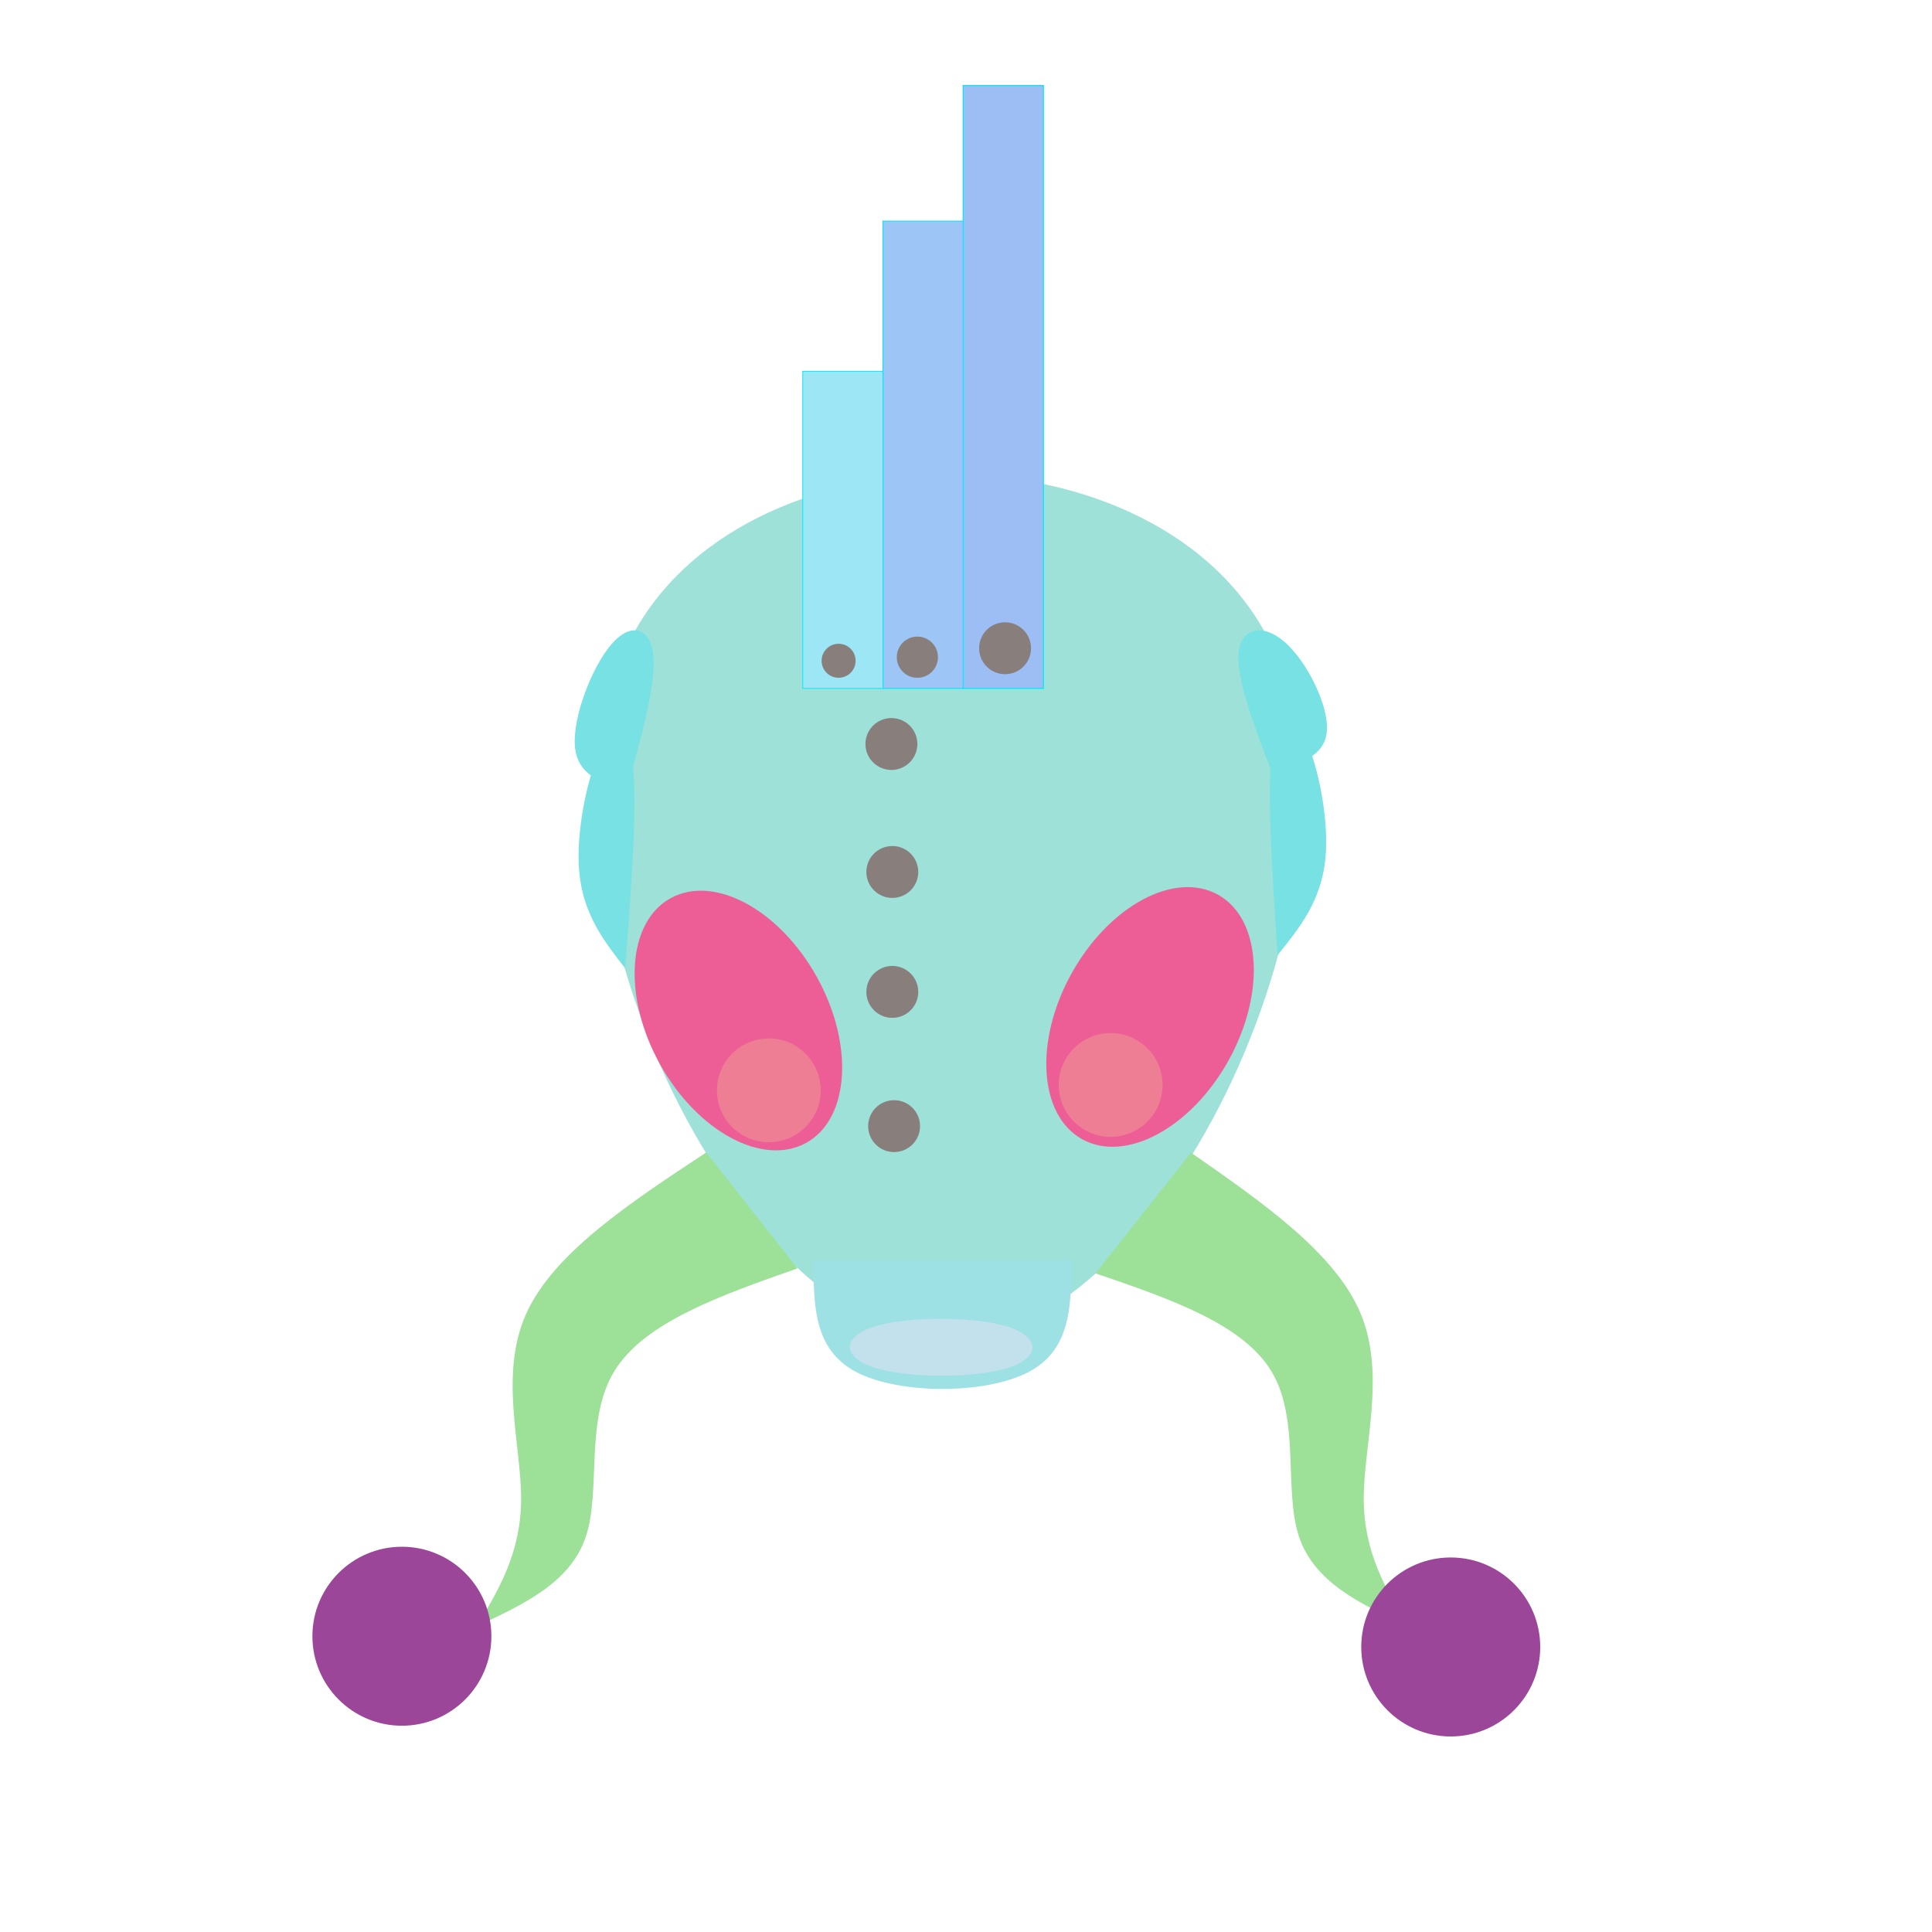
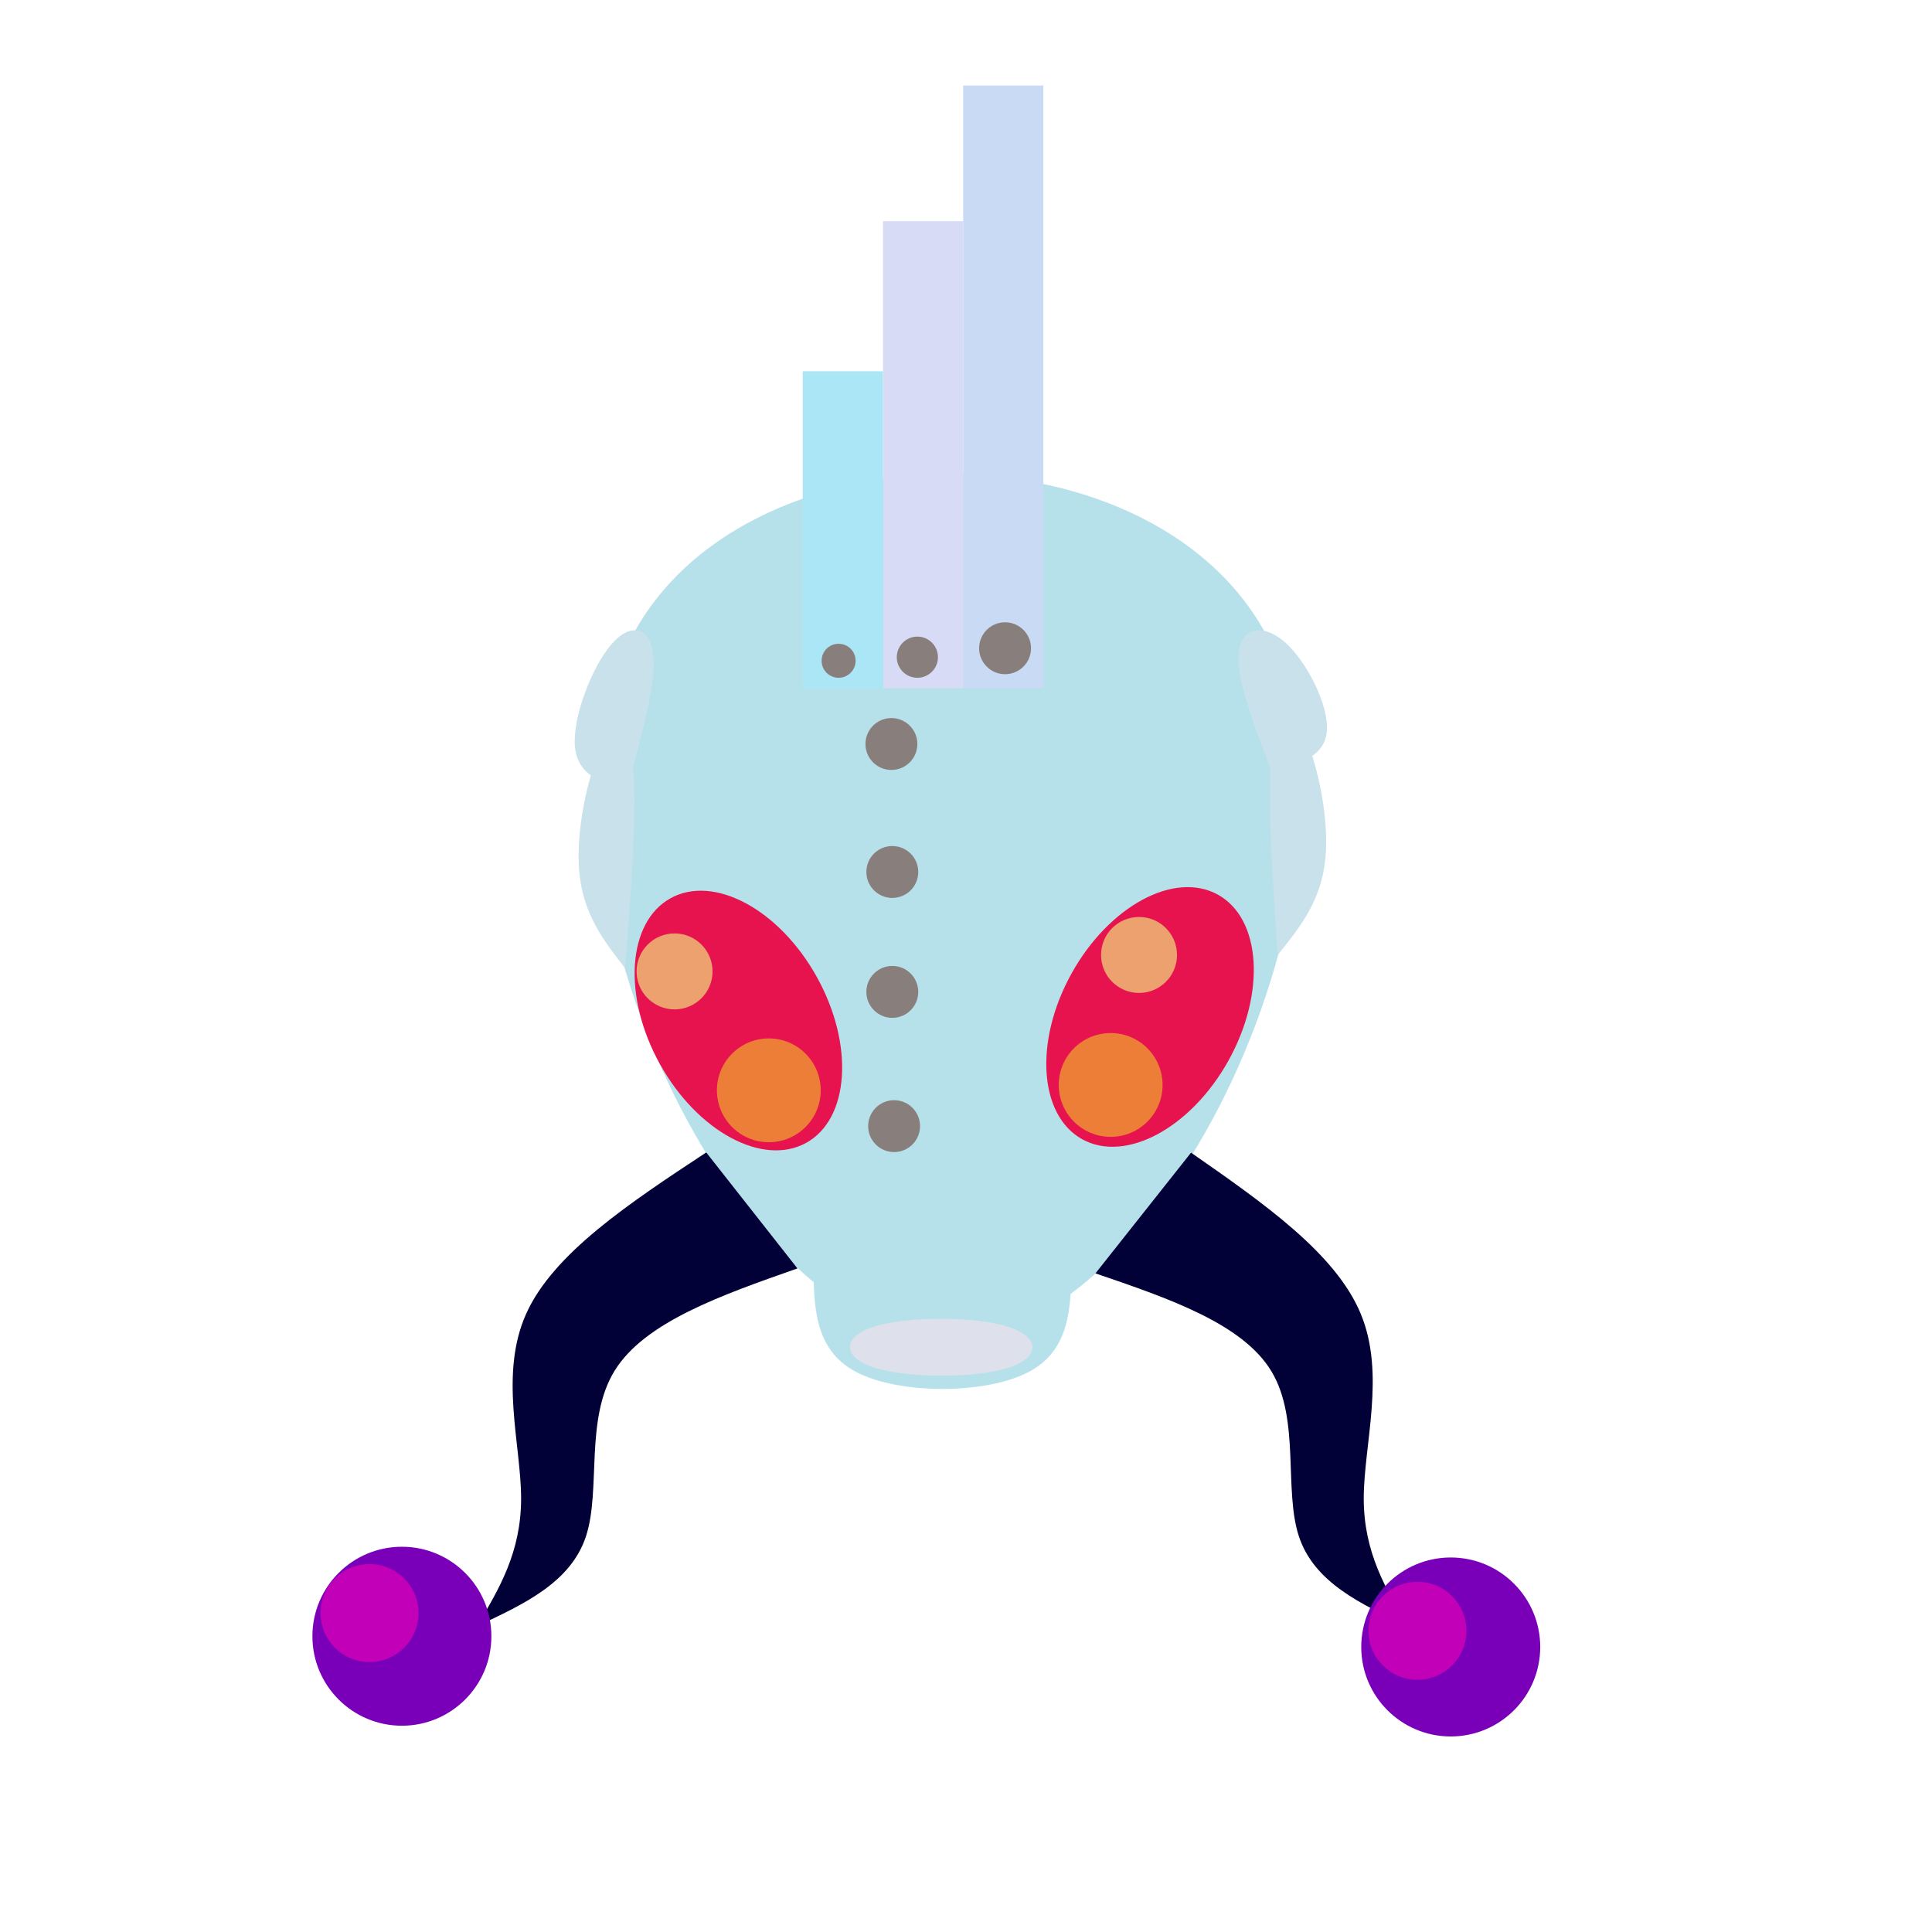
<svg xmlns="http://www.w3.org/2000/svg" width="204mm" height="204mm" viewBox="0 0 204 204" version="1.1" id="svg8">
  <defs id="defs2">
    </defs>
  <g id="layer1" transform="translate(0,-93)">
-     <path style="fill:#9de1d9;fill-opacity:1;stroke:#000000;stroke-width:0.265px;stroke-linecap:butt;stroke-linejoin:miter;stroke-opacity:0" d="m 134.38,161.366 c 11.371,24.357 -11.371,73.072 -34.114,73.072 -22.742,-1e-4 -45.485,-48.715 -34.114,-73.072 11.371,-24.357 56.856,-24.357 68.227,1e-4 z" id="path841" />
-     <rect style="fill:#9dbdf5;fill-opacity:1;stroke:#00e8ff;stroke-width:0.11;stroke-opacity:0.995" id="rect868" width="8.47" height="63.654" x="101.701" y="102.029" />
-     <rect style="fill:#9dc5f5;fill-opacity:1;stroke:#00e8ff;stroke-width:0.097;stroke-opacity:0.995" id="rect868-0" width="8.47" height="49.332" x="93.232" y="116.351" />
-     <rect style="fill:#9de6f5;fill-opacity:1;stroke:#00e8ff;stroke-width:0.08;stroke-opacity:0.995" id="rect868-0-8" width="8.47" height="33.482" x="84.762" y="132.201" />
-     <ellipse style="fill:#ed5e96;fill-opacity:1;stroke:none;stroke-width:0.212;stroke-opacity:0.995" id="path900" cx="-29.311" cy="213.362" rx="9.476" ry="14.767" transform="rotate(-29.04614)" />
-     <ellipse style="fill:#ed5e96;fill-opacity:1;stroke:none;stroke-width:0.212;stroke-opacity:0.995" id="path900-5" cx="-203.448" cy="116.22" rx="9.476" ry="14.767" transform="matrix(-0.874229,-0.4855137,-0.4855137,0.874229,0,0)" />
-     <path style="fill:#9de1e4;fill-opacity:1;stroke:none;stroke-width:0.229px;stroke-linecap:butt;stroke-linejoin:miter;stroke-opacity:1" d="m 85.903,226.082 c 0,0 27.214,0 27.214,0 0,4.722 0,9.444 -4.536,11.805 -4.536,2.361 -13.607,2.361 -18.143,-7e-5 -4.536,-2.361 -4.536,-7.083 -4.536,-11.805 z" id="path934" />
-     <path style="fill:#9de198;fill-opacity:1;stroke:none;stroke-width:0.239px;stroke-linecap:butt;stroke-linejoin:miter;stroke-opacity:1" d="m 84.203,226.933 c -8.075,2.835 -16.149,5.671 -19.312,10.813 -3.163,5.142 -1.414,12.591 -3.017,17.468 -1.603,4.877 -6.559,7.183 -11.514,9.489 2.332,-3.902 4.664,-7.804 4.664,-13.479 -2.7e-5,-5.675 -2.332,-13.125 0.537,-19.51 2.869,-6.385 10.94,-11.706 19.01,-17.027 0,0 9.632,12.246 9.632,12.246 z" id="path940" />
-     <path style="fill:#9de198;fill-opacity:1;stroke:none;stroke-width:0.239px;stroke-linecap:butt;stroke-linejoin:miter;stroke-opacity:1" d="m 115.669,227.455 c 7.791,2.661 15.582,5.323 18.603,10.378 3.021,5.055 1.273,12.504 2.876,17.381 1.603,4.877 6.559,7.183 11.514,9.489 -2.332,-3.902 -4.664,-7.804 -4.664,-13.479 2e-5,-5.675 2.332,-13.125 -0.319,-19.506 -2.651,-6.381 -10.284,-11.695 -17.917,-17.009 0,0 -10.093,12.746 -10.093,12.746 z" id="path940-5" />
-     <circle style="fill:#9b4698;fill-opacity:1;stroke:none;stroke-width:0.265;stroke-opacity:1" id="path962" cx="42.436" cy="265.77" r="9.449" />
-     <circle style="fill:#9b4698;fill-opacity:1;stroke:none;stroke-width:0.265;stroke-opacity:1" id="path962-0" cx="153.183" cy="266.904" r="9.449" />
+     <path style="fill:#b7e1ea;fill-opacity:1;stroke:#000000;stroke-width:0.265px;stroke-linecap:butt;stroke-linejoin:miter;stroke-opacity:0" d="m 134.38,161.366 c 11.371,24.357 -11.371,73.072 -34.114,73.072 -22.742,-1e-4 -45.485,-48.715 -34.114,-73.072 11.371,-24.357 56.856,-24.357 68.227,1e-4 z" id="path841" />
+     <rect style="fill:#c9daf5;fill-opacity:1;stroke:none;stroke-width:0.11;stroke-opacity:0.995" id="rect868" width="8.47" height="63.654" x="101.701" y="102.029" />
+     <rect style="fill:#d8dbf5;fill-opacity:1;stroke:none;stroke-width:0.097;stroke-opacity:0.995;stroke-miterlimit:4;stroke-dasharray:none" id="rect868-0" width="8.47" height="49.332" x="93.232" y="116.351" />
+     <rect style="fill:#aae6f5;fill-opacity:1;stroke:none;stroke-width:0.08;stroke-opacity:0.995" id="rect868-0-8" width="8.47" height="33.482" x="84.762" y="132.201" />
+     <ellipse style="fill:#e7134e;fill-opacity:1;stroke:none;stroke-width:0.212;stroke-opacity:0.995" id="path900" cx="-29.311" cy="213.362" rx="9.476" ry="14.767" transform="rotate(-29.04614)" />
+     <ellipse style="fill:#e7134e;fill-opacity:1;stroke:none;stroke-width:0.212;stroke-opacity:0.995" id="path900-5" cx="-203.448" cy="116.22" rx="9.476" ry="14.767" transform="matrix(-0.874229,-0.4855137,-0.4855137,0.874229,0,0)" />
+     <path style="fill:#b7e1ea;fill-opacity:1;stroke:none;stroke-width:0.229px;stroke-linecap:butt;stroke-linejoin:miter;stroke-opacity:1" d="m 85.903,226.082 c 0,0 27.214,0 27.214,0 0,4.722 0,9.444 -4.536,11.805 -4.536,2.361 -13.607,2.361 -18.143,-7e-5 -4.536,-2.361 -4.536,-7.083 -4.536,-11.805 z" id="path934" />
+     <path style="fill:#010037;fill-opacity:1;stroke:none;stroke-width:0.239px;stroke-linecap:butt;stroke-linejoin:miter;stroke-opacity:1" d="m 84.203,226.933 c -8.075,2.835 -16.149,5.671 -19.312,10.813 -3.163,5.142 -1.414,12.591 -3.017,17.468 -1.603,4.877 -6.559,7.183 -11.514,9.489 2.332,-3.902 4.664,-7.804 4.664,-13.479 -2.7e-5,-5.675 -2.332,-13.125 0.537,-19.51 2.869,-6.385 10.94,-11.706 19.01,-17.027 0,0 9.632,12.246 9.632,12.246 z" id="path940" />
+     <path style="fill:#010037;fill-opacity:1;stroke:none;stroke-width:0.239px;stroke-linecap:butt;stroke-linejoin:miter;stroke-opacity:1" d="m 115.669,227.455 c 7.791,2.661 15.582,5.323 18.603,10.378 3.021,5.055 1.273,12.504 2.876,17.381 1.603,4.877 6.559,7.183 11.514,9.489 -2.332,-3.902 -4.664,-7.804 -4.664,-13.479 2e-5,-5.675 2.332,-13.125 -0.319,-19.506 -2.651,-6.381 -10.284,-11.695 -17.917,-17.009 0,0 -10.093,12.746 -10.093,12.746 z" id="path940-5" />
+     <circle style="fill:#7900b8;fill-opacity:1;stroke:none;stroke-width:0.265;stroke-opacity:1" id="path962" cx="42.436" cy="265.77" r="9.449" />
+     <circle style="fill:#7900b8;fill-opacity:1;stroke:none;stroke-width:0.265;stroke-opacity:1" id="path962-0" cx="153.183" cy="266.904" r="9.449" />
    <circle style="fill:#887e7b;fill-opacity:1;stroke:none;stroke-width:0.107;stroke-opacity:1" id="path979" cx="94.124" cy="171.559" r="2.74" />
    <circle style="fill:#887e7b;fill-opacity:1;stroke:none;stroke-width:0.107;stroke-opacity:1" id="path979-5" cx="94.219" cy="185.072" r="2.74" />
    <circle style="fill:#887e7b;fill-opacity:1;stroke:none;stroke-width:0.107;stroke-opacity:1" id="path979-0" cx="94.219" cy="197.734" r="2.74" />
    <circle style="fill:#887e7b;fill-opacity:1;stroke:none;stroke-width:0.107;stroke-opacity:1" id="path979-3" cx="94.408" cy="211.908" r="2.74" />
    <circle style="fill:#887e7b;fill-opacity:1;stroke:none;stroke-width:0.07;stroke-opacity:1" id="path979-3-6" cx="88.549" cy="162.771" r="1.795" />
    <circle style="fill:#887e7b;fill-opacity:1;stroke:none;stroke-width:0.085;stroke-opacity:1" id="path979-3-3" cx="96.865" cy="162.393" r="2.173" />
    <circle style="fill:#887e7b;fill-opacity:1;stroke:none;stroke-width:0.107;stroke-opacity:1" id="path979-3-1" cx="106.125" cy="161.448" r="2.74" />
-     <path style="fill:#77e1e4;fill-opacity:1;stroke:none;stroke-width:0.265px;stroke-linecap:butt;stroke-linejoin:miter;stroke-opacity:1" d="m 66.016,195.248 c -2.227,-2.851 -4.454,-5.701 -4.855,-10.201 -0.401,-4.499 1.024,-10.646 2.45,-13.363 1.426,-2.717 2.851,-2.005 3.252,2.494 0.401,4.498 -0.223,12.785 -0.847,21.07 z" id="path1035" />
-     <path style="fill:#77e1e4;fill-opacity:1;stroke:none;stroke-width:0.298px;stroke-linecap:butt;stroke-linejoin:miter;stroke-opacity:1" d="m 66.147,176.454 c -2.591,-0.787 -5.182,-1.573 -5.441,-4.648 -0.26,-3.075 1.811,-8.438 3.883,-10.809 2.072,-2.371 4.143,-1.749 4.403,1.325 0.26,3.074 -1.293,8.604 -2.845,14.132 z" id="path1035-4" />
-     <path style="fill:#77e1e4;fill-opacity:1;stroke:none;stroke-width:0.265px;stroke-linecap:butt;stroke-linejoin:miter;stroke-opacity:1" d="m 134.9,193.851 c 2.305,-2.851 4.61,-5.701 5.05,-10.201 0.44,-4.499 -0.985,-10.646 -2.411,-13.363 -1.426,-2.717 -2.851,-2.005 -3.291,2.494 -0.44,4.498 0.106,12.785 0.652,21.07 z" id="path1035-7" />
-     <path style="fill:#77e1e4;fill-opacity:1;stroke:none;stroke-width:0.294px;stroke-linecap:butt;stroke-linejoin:miter;stroke-opacity:1" d="m 134.28,174.5 c 2.795,-0.782 5.589,-1.564 5.822,-4.278 0.232,-2.714 -2.097,-7.359 -4.427,-9.412 -2.33,-2.053 -4.66,-1.515 -4.892,1.198 -0.232,2.713 1.633,7.603 3.498,12.492 z" id="path1035-4-1" />
-     <path style="fill:#c2e1ec;fill-opacity:1;stroke:none;stroke-width:0.18px;stroke-linecap:butt;stroke-linejoin:miter;stroke-opacity:1" d="m 92.416,237.436 c 3.517,1.094 10.493,1.099 13.981,0.009 3.488,-1.09 3.488,-3.277 -0.029,-4.371 -3.517,-1.093 -10.552,-1.093 -14.04,-0.003 -3.488,1.09 -3.429,3.271 0.088,4.365 z" id="path1091" />
-     <circle style="fill:#ed7e94;fill-opacity:1;stroke:none;stroke-width:0.169;stroke-opacity:1" id="path1095" cx="81.179" cy="208.128" r="5.481" />
-     <circle style="fill:#ed7e94;fill-opacity:1;stroke:none;stroke-width:0.169;stroke-opacity:1" id="path1095-2" cx="117.275" cy="207.561" r="5.481" />
+     <path style="fill:#c9e1ea;fill-opacity:1;stroke:none;stroke-width:0.265px;stroke-linecap:butt;stroke-linejoin:miter;stroke-opacity:1" d="m 66.016,195.248 c -2.227,-2.851 -4.454,-5.701 -4.855,-10.201 -0.401,-4.499 1.024,-10.646 2.45,-13.363 1.426,-2.717 2.851,-2.005 3.252,2.494 0.401,4.498 -0.223,12.785 -0.847,21.07 z" id="path1035" />
+     <path style="fill:#c9e1ea;fill-opacity:1;stroke:none;stroke-width:0.298px;stroke-linecap:butt;stroke-linejoin:miter;stroke-opacity:1" d="m 66.147,176.454 c -2.591,-0.787 -5.182,-1.573 -5.441,-4.648 -0.26,-3.075 1.811,-8.438 3.883,-10.809 2.072,-2.371 4.143,-1.749 4.403,1.325 0.26,3.074 -1.293,8.604 -2.845,14.132 z" id="path1035-4" />
+     <path style="fill:#c9e1ea;fill-opacity:1;stroke:none;stroke-width:0.265px;stroke-linecap:butt;stroke-linejoin:miter;stroke-opacity:1" d="m 134.9,193.851 c 2.305,-2.851 4.61,-5.701 5.05,-10.201 0.44,-4.499 -0.985,-10.646 -2.411,-13.363 -1.426,-2.717 -2.851,-2.005 -3.291,2.494 -0.44,4.498 0.106,12.785 0.652,21.07 z" id="path1035-7" />
+     <path style="fill:#c9e1ea;fill-opacity:1;stroke:none;stroke-width:0.294px;stroke-linecap:butt;stroke-linejoin:miter;stroke-opacity:1" d="m 134.28,174.5 c 2.795,-0.782 5.589,-1.564 5.822,-4.278 0.232,-2.714 -2.097,-7.359 -4.427,-9.412 -2.33,-2.053 -4.66,-1.515 -4.892,1.198 -0.232,2.713 1.633,7.603 3.498,12.492 z" id="path1035-4-1" />
+     <path style="fill:#dee1ec;fill-opacity:1;stroke:none;stroke-width:0.18px;stroke-linecap:butt;stroke-linejoin:miter;stroke-opacity:1" d="m 92.416,237.436 c 3.517,1.094 10.493,1.099 13.981,0.009 3.488,-1.09 3.488,-3.277 -0.029,-4.371 -3.517,-1.093 -10.552,-1.093 -14.04,-0.003 -3.488,1.09 -3.429,3.271 0.088,4.365 z" id="path1091" />
+     <circle style="fill:#ed7e37;fill-opacity:1;stroke:none;stroke-width:0.169;stroke-opacity:1" id="path1095" cx="81.179" cy="208.128" r="5.481" />
+     <circle style="fill:#ed7e37;fill-opacity:1;stroke:none;stroke-width:0.169;stroke-opacity:1" id="path1095-2" cx="117.275" cy="207.561" r="5.481" />
+     <circle style="fill:#c100b8;fill-opacity:1;stroke:none;stroke-width:0.145;stroke-opacity:1" id="path962-5" cx="39.021" cy="263.324" r="5.173" />
+     <circle style="fill:#c100b8;fill-opacity:1;stroke:none;stroke-width:0.145;stroke-opacity:1" id="path962-5-4" cx="149.671" cy="265.195" r="5.173" />
+     <circle style="fill:#eda16f;fill-opacity:1;stroke:none;stroke-width:0.123;stroke-opacity:1" id="path1095-1" cx="71.227" cy="195.571" r="4.011" />
+     <circle style="fill:#eda16f;fill-opacity:1;stroke:none;stroke-width:0.123;stroke-opacity:1" id="path1095-1-2" cx="120.271" cy="193.834" r="4.011" />
  </g>
</svg>
